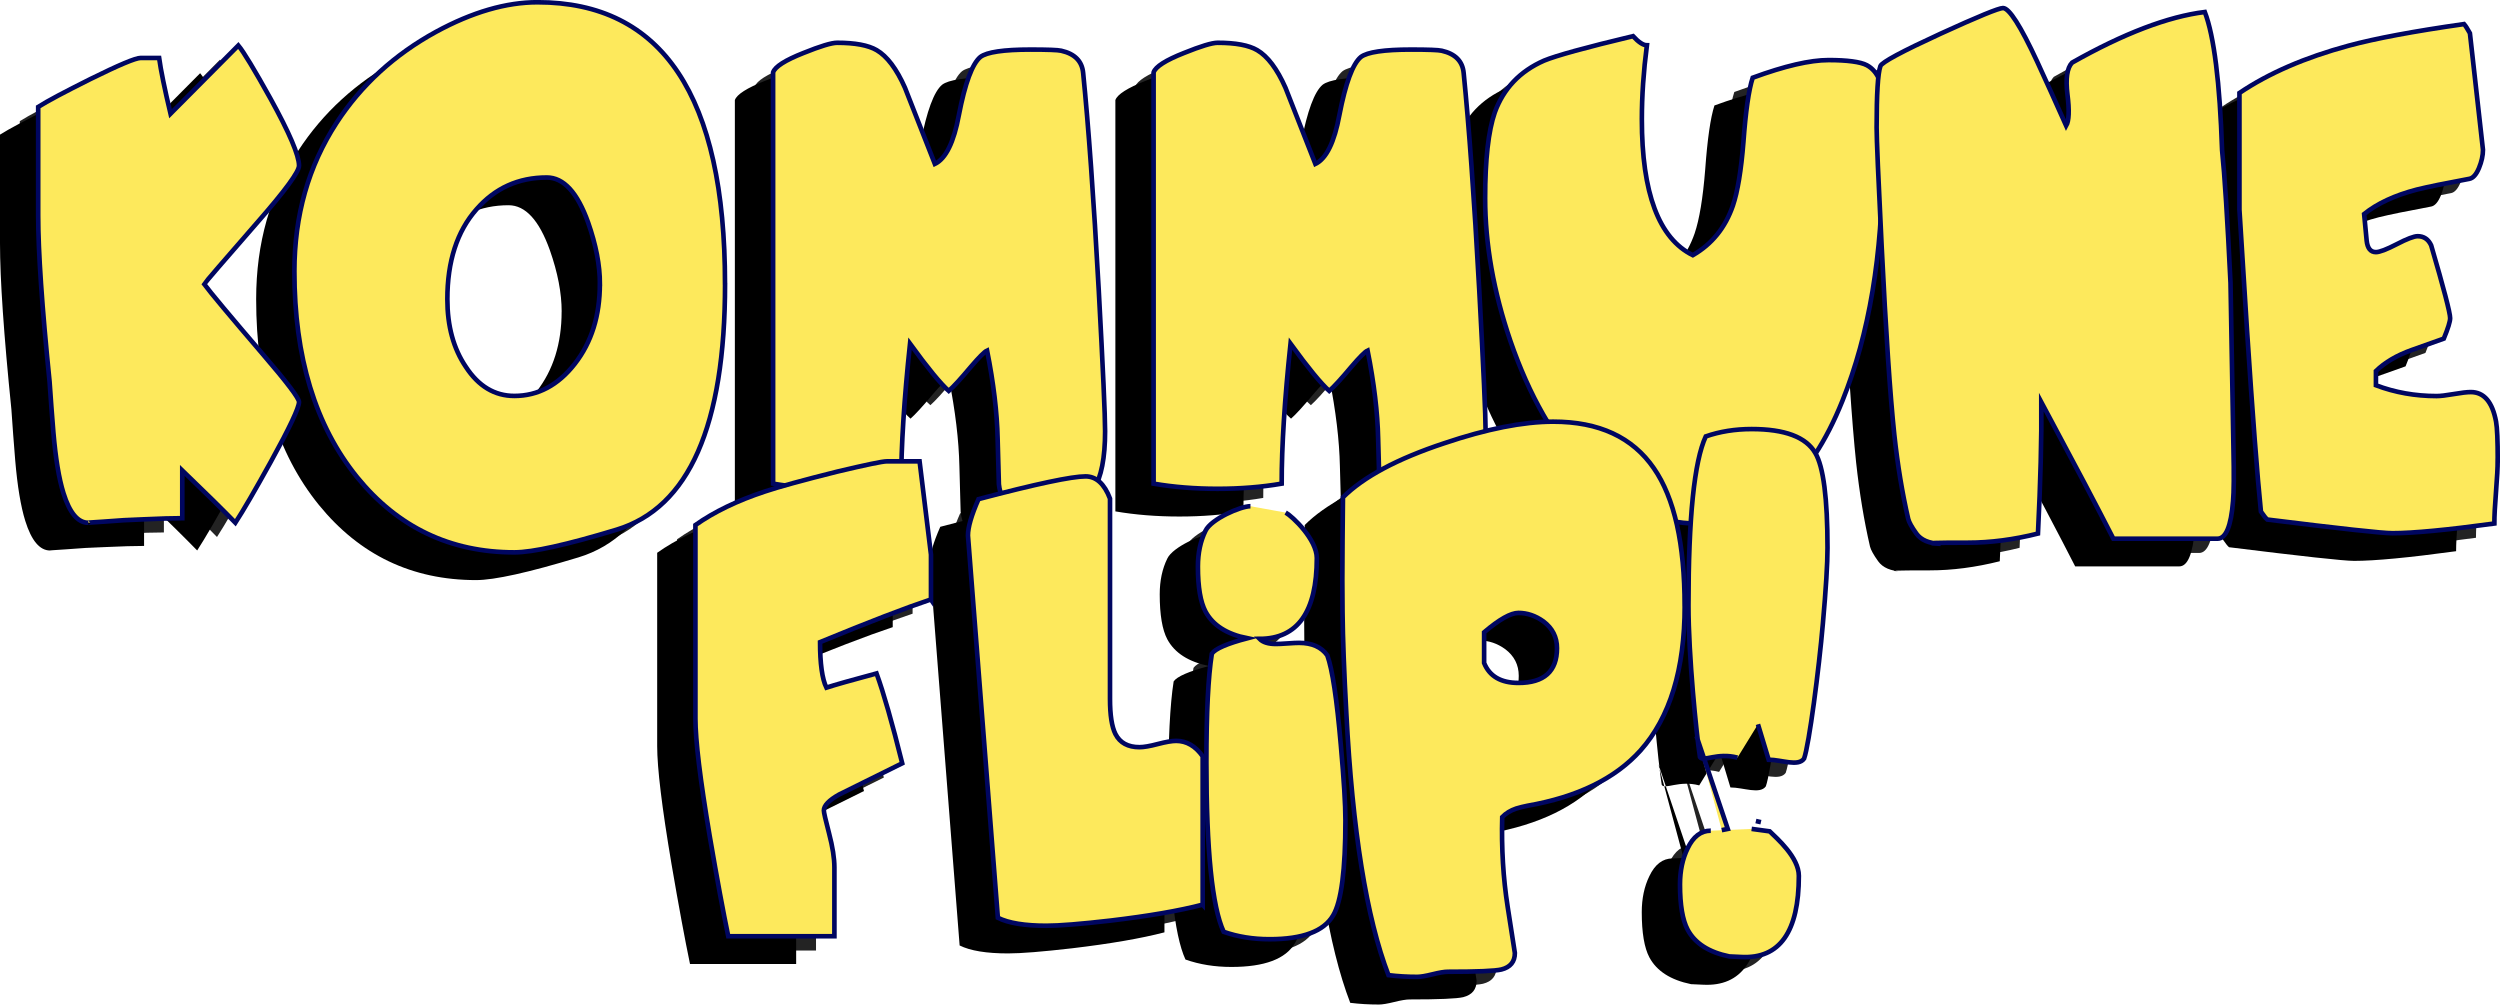
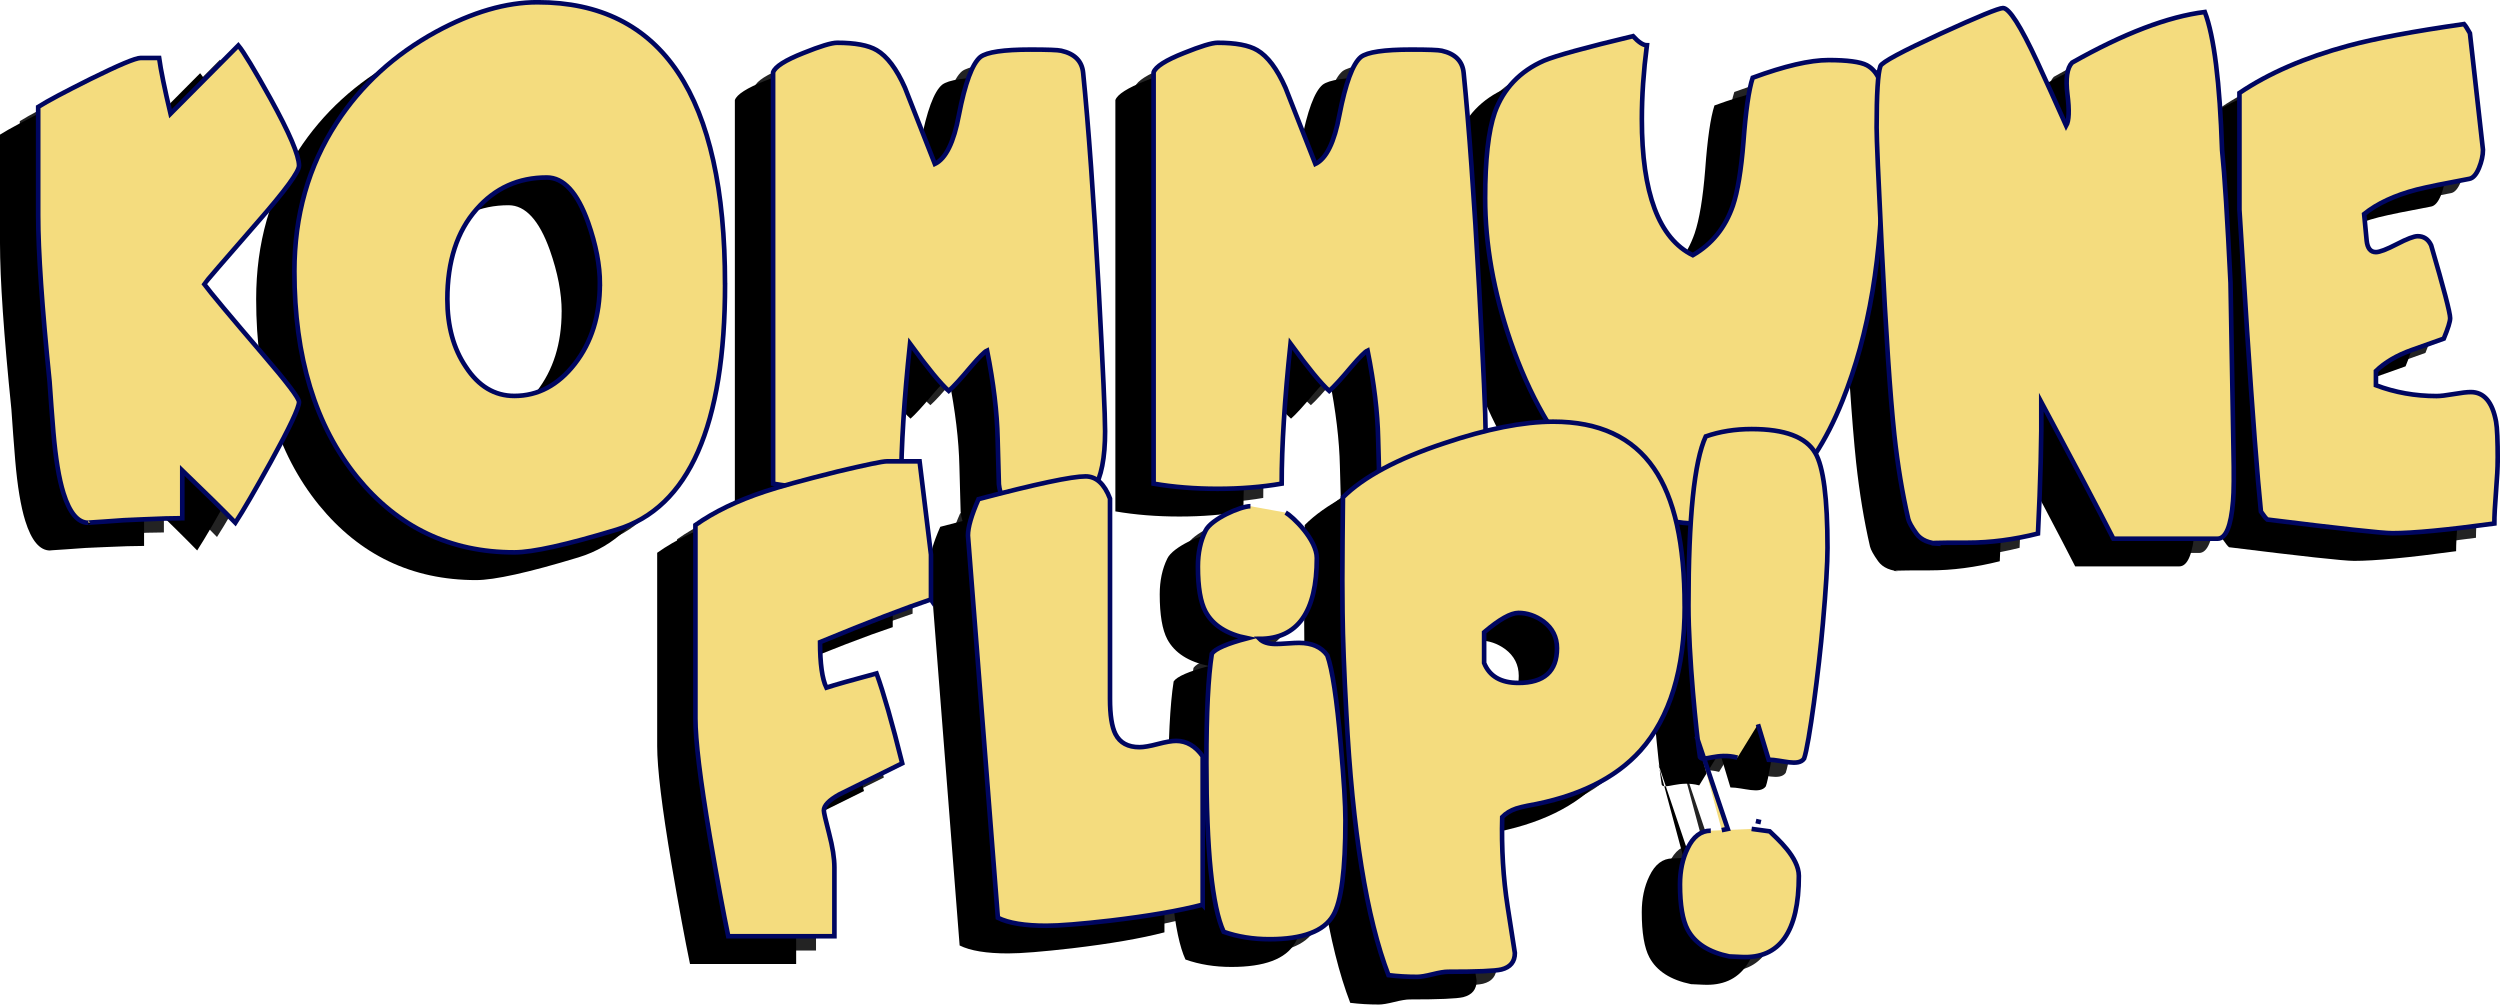
<svg xmlns="http://www.w3.org/2000/svg" id="Layer_1" viewBox="0 0 540 217">
  <defs>
-     <style>.cls-1{fill:#232323;}.cls-2{fill:#fde95c;stroke:#000660;stroke-miterlimit:10;}</style>
+     <style>.cls-1{fill:#232323;}.cls-2{fill:#f4dc7e;stroke:#000660;stroke-miterlimit:10;}</style>
  </defs>
  <path class="cls-1" d="M60.62,89.91c0,1.23-2.03,5.54-6.1,12.92-3.4,6.15-5.95,10.54-7.65,13.16-2.55-2.62-6.37-6.39-11.47-11.3v10.32c-2,0-4.82,.08-8.46,.25-2.73,.08-5.55,.25-8.46,.49-2.61,.16-3.73,.25-3.37,.25-2.25,0-4.04-2.13-5.37-6.39-.97-3.11-1.7-7.49-2.18-13.15-.3-3.69-.58-7.33-.82-10.94-1.64-16.14-2.46-28.09-2.46-35.88V26.17c1.94-1.23,5.7-3.23,11.29-6.02,6.13-3.03,9.74-4.55,10.83-4.55h4c.36,2.62,1.18,6.64,2.46,12.04l14.65-14.74c1.15,1.39,3.46,5.21,6.92,11.44,4.12,7.46,6.19,12.3,6.19,14.52,0,1.31-2.94,5.33-8.83,12.06-7.58,8.69-11.47,13.2-11.65,13.53,1.33,1.8,5.55,6.85,12.65,15.13,5.22,6.07,7.83,9.51,7.83,10.33Z" />
  <path class="cls-1" d="M152.64,64.4c0,30.64-7.8,48.33-23.39,53.08-10.8,3.28-18.17,4.91-22.12,4.91-13.83,0-25.15-5.41-33.95-16.22-9.04-11.14-13.56-25.97-13.56-44.48,0-12.04,3.03-22.73,9.1-32.07,5.34-8.19,12.5-14.74,21.48-19.66,7.83-4.26,15.14-6.39,21.93-6.39,27,0,40.5,20.27,40.5,60.82Zm-27.03,0c0-4.01-.85-8.44-2.55-13.27-2.31-6.47-5.28-9.71-8.92-9.71-6.13,0-11.19,2.29-15.2,6.88-4.19,4.75-6.28,11.22-6.28,19.41,0,5.82,1.33,10.69,4,14.62,2.73,4.18,6.22,6.27,10.47,6.27,5.1,0,9.45-2.31,13.06-6.94,3.61-4.63,5.41-10.38,5.41-17.26Z" />
  <path class="cls-1" d="M234.73,96.24c0,5.73-.82,9.91-2.46,12.53-.97,.33-2.43,.84-4.37,1.54-1.94,.69-3.4,1.21-4.37,1.54-3.4,1.15-6.34,1.72-8.83,1.72-1.7-1.64-2.67-3.61-2.91-5.9,0-.66-.09-3.93-.27-9.83-.12-5.65-.88-12-2.28-19.04-.55,.25-1.73,1.43-3.55,3.56-2.13,2.54-3.7,4.26-4.73,5.16-1.76-1.56-4.55-4.95-8.37-10.2-1.27,12.04-1.91,22.12-1.91,30.23-4.31,.74-8.92,1.11-13.83,1.11s-9.53-.37-13.83-1.11V18.71c.42-1.23,2.61-2.62,6.55-4.18,3.64-1.47,6.07-2.21,7.28-2.21,3.88,0,6.73,.53,8.55,1.6,2.24,1.31,4.28,4.01,6.1,8.11,.36,.9,2.52,6.39,6.46,16.46,2.37-1.15,4.1-4.67,5.19-10.57,1.33-6.88,2.88-11.06,4.64-12.53,1.39-1.06,5.01-1.6,10.83-1.6,3.7,0,5.92,.08,6.64,.25,2.91,.66,4.49,2.25,4.73,4.79,1.15,11.47,2.28,27.11,3.37,46.94,.91,16.88,1.37,27.03,1.37,30.47Z" />
  <path class="cls-1" d="M316.91,96.24c0,5.73-.82,9.91-2.46,12.53-.97,.33-2.43,.84-4.37,1.54-1.94,.69-3.4,1.21-4.37,1.54-3.4,1.15-6.34,1.72-8.83,1.72-1.7-1.64-2.67-3.61-2.91-5.9,0-.66-.09-3.93-.27-9.83-.12-5.65-.88-12-2.28-19.04-.55,.25-1.73,1.43-3.55,3.56-2.13,2.54-3.7,4.26-4.73,5.16-1.76-1.56-4.55-4.95-8.37-10.2-1.27,12.04-1.91,22.12-1.91,30.23-4.31,.74-8.92,1.11-13.83,1.11s-9.53-.37-13.83-1.11V18.71c.42-1.23,2.61-2.62,6.55-4.18,3.64-1.47,6.07-2.21,7.28-2.21,3.88,0,6.73,.53,8.55,1.6,2.24,1.31,4.28,4.01,6.1,8.11,.36,.9,2.52,6.39,6.46,16.46,2.37-1.15,4.1-4.67,5.19-10.57,1.33-6.88,2.88-11.06,4.64-12.53,1.39-1.06,5.01-1.6,10.83-1.6,3.7,0,5.92,.08,6.64,.25,2.91,.66,4.49,2.25,4.73,4.79,1.15,11.47,2.28,27.11,3.37,46.94,.91,16.88,1.37,27.03,1.37,30.47Z" />
  <path class="cls-1" d="M402.65,38.04c0,20.07-2.88,37.27-8.65,51.6-7.1,17.69-17.44,26.54-31.04,26.54-9.1,0-17.29-3.77-24.57-11.3-6.67-6.96-12.04-16.34-16.11-28.14-3.64-10.65-5.46-20.93-5.46-30.84,0-8.36,.7-14.54,2.09-18.55,1.88-5.16,5.43-8.89,10.65-11.18,2.55-1.06,8.95-2.83,19.2-5.28,1.21,1.31,2.21,1.97,3,1.97-.73,5.65-1.09,10.98-1.09,15.97,0,15.97,3.67,25.76,11.01,29.37,4.12-2.38,7.01-5.94,8.65-10.69,1.03-3.03,1.79-7.62,2.28-13.76,.48-6.63,1.15-11.26,2-13.88,6.92-2.54,12.38-3.81,16.38-3.81s6.89,.37,8.28,1.11c2.43,1.31,3.64,4.26,3.64,8.85,0,1.31-.05,3.32-.14,6.02-.09,2.7-.14,4.71-.14,6.02Z" />
  <path class="cls-1" d="M478.46,100.27c.12,5.32,.09,9.01-.09,11.06-.43,5.41-1.55,8.11-3.37,8.11h-22.48c-3.34-6.55-8.53-16.38-15.56-29.49,.06,7.78-.18,17.24-.73,28.38-5.22,1.31-10.25,1.97-15.11,1.97-7.65,0-9.62,.08-5.92,.25-2.49-.08-4.23-.82-5.23-2.21-1-1.39-1.59-2.46-1.77-3.19-1.27-5.49-2.28-11.55-3-18.18-.91-8.6-1.82-22.16-2.73-40.67-.73-14.74-1.09-23.3-1.09-25.68,0-7.29,.27-11.71,.82-13.27,.3-.82,4.64-3.15,13.01-7,8.07-3.69,12.56-5.53,13.47-5.53,1.33,0,3.79,3.85,7.37,11.55,2,4.34,4.1,8.97,6.28,13.88,.61-1.06,.7-3.32,.27-6.76-.42-3.44-.09-5.73,1-6.88,11.16-6.31,20.72-9.95,28.67-10.94,2,5.24,3.24,15.2,3.73,29.86,.55,5.24,1.15,14.79,1.82,28.63l.64,36.12Z" />
  <path class="cls-1" d="M535.53,102.52c0,1.47-.12,3.73-.36,6.76-.24,3.03-.36,5.32-.36,6.88-10.19,1.39-17.54,2.09-22.02,2.09-2.25,0-11.26-.99-27.03-2.95-.3-.25-.76-.82-1.37-1.72-.79-7.71-1.79-20.75-3-39.11l-1.64-26.08V23.17c6.31-4.26,14.17-7.67,23.57-10.21,5.76-1.56,14.08-3.12,24.94-4.67,.3,.33,.73,.98,1.27,1.97l2.82,25.19c0,1.23-.29,2.54-.86,3.93-.58,1.39-1.26,2.17-2.05,2.33-5.28,.98-9.07,1.76-11.38,2.33-4.73,1.23-8.53,2.99-11.38,5.28l.55,5.77c.18,1.64,.85,2.46,2,2.46,.79,0,2.29-.57,4.51-1.72,2.21-1.15,3.72-1.72,4.51-1.72,1.33,0,2.3,.66,2.91,1.97,2.73,9.34,4.1,14.58,4.1,15.73,0,.74-.46,2.21-1.37,4.42l-6.92,2.46c-3.22,1.15-5.79,2.66-7.74,4.55v3.07c4.13,1.56,8.49,2.33,13.11,2.33,.79,0,2.02-.14,3.69-.43,1.67-.29,2.9-.43,3.69-.43,2.85,0,4.67,2.13,5.46,6.39,.24,1.31,.36,4.1,.36,8.36Z" />
  <path class="cls-1" d="M197.1,132.56c-5.4,1.8-13.38,4.87-23.94,9.22,0,4.67,.46,7.95,1.37,9.83,1.76-.57,5.37-1.6,10.83-3.07,1.52,4.18,3.37,10.65,5.55,19.41l-13.65,6.76c-2.18,1.23-3.28,2.38-3.28,3.44,0,.41,.38,2.07,1.14,4.98,.76,2.91,1.14,5.34,1.14,7.31v14.87h-22.93c-1.09-5.24-2.43-12.45-4-21.62-2.06-12.2-3.09-20.68-3.09-25.43v-41.77c4.06-2.87,9.07-5.28,15.02-7.25,2.91-.98,8.13-2.42,15.65-4.3,6.19-1.47,9.74-2.21,10.65-2.21h7.1l2.46,20.15v9.71Z" />
  <path class="cls-1" d="M255.8,198.49c-5.04,1.31-11.68,2.46-19.93,3.44-6.43,.74-11.04,1.11-13.83,1.11-4.67,0-8.16-.57-10.47-1.72l-6.46-82.57c0-1.8,.76-4.42,2.28-7.86,12.44-3.28,20.14-4.91,23.12-4.91,2.3,0,4.06,1.6,5.28,4.79v43.25c0,3.52,.39,6.06,1.18,7.62,.97,1.89,2.7,2.83,5.19,2.83,.91,0,2.23-.22,3.96-.68,1.73-.45,3.05-.68,3.96-.68,2.24,0,4.16,1.11,5.73,3.32v32.07Z" />
  <path class="cls-1" d="M273.73,113.8c1.5,.84,6.73,5.81,6.73,9.82,0,11.63-4.13,17.45-12.38,17.45,.73,.74,1.91,1.11,3.55,1.11,.55,0,1.38-.04,2.5-.12,1.12-.08,1.96-.12,2.5-.12,2.79,0,4.82,.9,6.1,2.7,1.09,3.03,2.06,9.46,2.91,19.29,.67,7.54,1,12.98,1,16.34,0,10.73-.88,17.57-2.64,20.52-2,3.44-6.58,5.16-13.74,5.16-3.58,0-6.89-.53-9.92-1.6-2.49-5.41-3.73-17.61-3.73-36.61,0-10.65,.39-18.47,1.18-23.47,.73-1.06,3.28-2.17,7.64-3.32-4.43-.9-7.43-2.83-9.01-5.77-1.09-2.05-1.64-5.28-1.64-9.71,0-2.95,.55-5.53,1.64-7.74,1.21-2.54,7.59-5.31,9.71-5.31" />
  <path class="cls-1" d="M359.92,133.99c0,13.68-3.19,24.08-9.56,31.21-5.46,6.06-13.59,10.03-24.39,11.92-.85,.17-1.67,.37-2.46,.61-1.21,.41-2.22,1.03-3,1.84-.18,6.72,.21,13.19,1.18,19.41l1.55,9.95c0,1.88-.97,3.07-2.91,3.56-1.4,.33-5.25,.49-11.56,.49-.73,0-1.84,.18-3.32,.55-1.49,.37-2.59,.55-3.32,.55-2.12,0-4.19-.12-6.19-.37-4.73-12.29-7.77-31.13-9.1-56.52-.49-8.93-.76-16.22-.82-21.87-.06-4.01-.06-9.22,0-15.6l.09-9.22c4.43-4.42,11.71-8.31,21.84-11.67,9.22-3.11,17.08-4.67,23.57-4.67,9.89,0,17.14,3.36,21.75,10.08,4.43,6.39,6.64,16.3,6.64,29.73Zm-27.58,9.09c0-2.38-.98-4.3-2.93-5.77-1.71-1.23-3.51-1.84-5.4-1.84-1.65,0-4.12,1.39-7.41,4.18v6.64c1.16,2.87,3.63,4.3,7.41,4.3,5.55,0,8.33-2.5,8.33-7.5Z" />
  <path class="cls-1" d="M374.38,182.12l3.9,.53c1.51,1.48,6.3,5.59,6.3,9.62,0,12.09-4.13,17.93-12.38,17.52l-2.64-.12c-4.43-.91-7.43-2.84-9.01-5.8-1.09-2.06-1.64-5.31-1.64-9.75,0-2.96,.55-5.55,1.64-7.78,1.21-2.55,2.88-3.83,5.01-3.83m10.19-22.98,2.31,7.65c2.79,0,6.37,1.56,7.65-.24,1.09-3.03,3.21-19.33,4.06-29.16,.67-7.54,1-12.98,1-16.34,0-10.73-.88-17.57-2.64-20.52-2-3.44-6.58-5.16-13.74-5.16-3.58,0-6.89,.53-9.92,1.59-2.49,5.4-3.73,17.58-3.73,36.55,0,10.71,1.7,27.83,2.49,32.73,.73,1.06,3.73-1.05,8.09,.1m-8.84-4.63,6.75,20.03l-1.3,.26m8.46-1.72l-1.09-.25" />
  <path d="M56.34,92.82c0,1.23-2.03,5.54-6.1,12.92-3.4,6.15-5.95,10.54-7.65,13.16-2.55-2.62-6.37-6.39-11.47-11.3v10.32c-2,0-4.82,.08-8.46,.25-2.73,.08-5.55,.25-8.46,.49-2.61,.16-3.73,.25-3.37,.25-2.25,0-4.04-2.13-5.37-6.39-.97-3.11-1.7-7.49-2.18-13.15-.3-3.69-.58-7.33-.82-10.94C.82,72.29,0,60.33,0,52.55V29.08c1.94-1.23,5.7-3.23,11.29-6.02,6.13-3.03,9.74-4.55,10.83-4.55h4c.36,2.62,1.18,6.64,2.46,12.04l14.65-14.74c1.15,1.39,3.46,5.21,6.92,11.44,4.12,7.46,6.19,12.3,6.19,14.52,0,1.31-2.94,5.33-8.83,12.06-7.58,8.69-11.47,13.2-11.65,13.53,1.33,1.8,5.55,6.85,12.65,15.13,5.22,6.07,7.83,9.51,7.83,10.33Z" />
  <path d="M148.35,67.31c0,30.64-7.8,48.33-23.39,53.08-10.8,3.28-18.17,4.91-22.12,4.91-13.83,0-25.15-5.41-33.95-16.22-9.04-11.14-13.56-25.97-13.56-44.48,0-12.04,3.03-22.73,9.1-32.07,5.34-8.19,12.5-14.74,21.48-19.66,7.83-4.26,15.14-6.39,21.93-6.39,27,0,40.5,20.27,40.5,60.82Zm-27.03,0c0-4.01-.85-8.44-2.55-13.27-2.31-6.47-5.28-9.71-8.92-9.71-6.13,0-11.19,2.29-15.2,6.88-4.19,4.75-6.28,11.22-6.28,19.41,0,5.82,1.33,10.69,4,14.62,2.73,4.18,6.22,6.27,10.47,6.27,5.1,0,9.45-2.31,13.06-6.94,3.61-4.63,5.41-10.38,5.41-17.26Z" />
  <path d="M230.44,99.15c0,5.73-.82,9.91-2.46,12.53-.97,.33-2.43,.84-4.37,1.54-1.94,.69-3.4,1.21-4.37,1.54-3.4,1.15-6.34,1.72-8.83,1.72-1.7-1.64-2.67-3.61-2.91-5.9,0-.66-.09-3.93-.27-9.83-.12-5.65-.88-12-2.28-19.04-.55,.25-1.73,1.43-3.55,3.56-2.13,2.54-3.7,4.26-4.73,5.16-1.76-1.56-4.55-4.95-8.37-10.2-1.27,12.04-1.91,22.12-1.91,30.23-4.31,.74-8.92,1.11-13.83,1.11s-9.53-.37-13.83-1.11V21.62c.42-1.23,2.61-2.62,6.55-4.18,3.64-1.47,6.07-2.21,7.28-2.21,3.88,0,6.73,.53,8.55,1.6,2.24,1.31,4.28,4.01,6.1,8.11,.36,.9,2.52,6.39,6.46,16.46,2.37-1.15,4.1-4.67,5.19-10.57,1.33-6.88,2.88-11.06,4.64-12.53,1.39-1.06,5.01-1.6,10.83-1.6,3.7,0,5.92,.08,6.64,.25,2.91,.66,4.49,2.25,4.73,4.79,1.15,11.47,2.28,27.11,3.37,46.94,.91,16.88,1.37,27.03,1.37,30.47Z" />
  <path d="M312.63,99.15c0,5.73-.82,9.91-2.46,12.53-.97,.33-2.43,.84-4.37,1.54-1.94,.69-3.4,1.21-4.37,1.54-3.4,1.15-6.34,1.72-8.83,1.72-1.7-1.64-2.67-3.61-2.91-5.9,0-.66-.09-3.93-.27-9.83-.12-5.65-.88-12-2.28-19.04-.55,.25-1.73,1.43-3.55,3.56-2.13,2.54-3.7,4.26-4.73,5.16-1.76-1.56-4.55-4.95-8.37-10.2-1.27,12.04-1.91,22.12-1.91,30.23-4.31,.74-8.92,1.11-13.83,1.11s-9.53-.37-13.83-1.11V21.62c.42-1.23,2.61-2.62,6.55-4.18,3.64-1.47,6.07-2.21,7.28-2.21,3.88,0,6.73,.53,8.55,1.6,2.24,1.31,4.28,4.01,6.1,8.11,.36,.9,2.52,6.39,6.46,16.46,2.37-1.15,4.1-4.67,5.19-10.57,1.33-6.88,2.88-11.06,4.64-12.53,1.39-1.06,5.01-1.6,10.83-1.6,3.7,0,5.92,.08,6.64,.25,2.91,.66,4.49,2.25,4.73,4.79,1.15,11.47,2.28,27.11,3.37,46.94,.91,16.88,1.37,27.03,1.37,30.47Z" />
  <path d="M398.36,40.95c0,20.07-2.88,37.27-8.65,51.6-7.1,17.69-17.44,26.54-31.04,26.54-9.1,0-17.29-3.77-24.57-11.3-6.67-6.96-12.04-16.34-16.11-28.14-3.64-10.65-5.46-20.93-5.46-30.84,0-8.36,.7-14.54,2.09-18.55,1.88-5.16,5.43-8.89,10.65-11.18,2.55-1.06,8.95-2.83,19.2-5.28,1.21,1.31,2.21,1.97,3,1.97-.73,5.65-1.09,10.98-1.09,15.97,0,15.97,3.67,25.76,11.01,29.37,4.12-2.38,7.01-5.94,8.65-10.69,1.03-3.03,1.79-7.62,2.28-13.76,.48-6.63,1.15-11.26,2-13.88,6.92-2.54,12.38-3.81,16.38-3.81s6.89,.37,8.28,1.11c2.43,1.31,3.64,4.26,3.64,8.85,0,1.31-.05,3.32-.14,6.02-.09,2.7-.14,4.71-.14,6.02Z" />
  <path d="M474.18,103.17c.12,5.32,.09,9.01-.09,11.06-.43,5.41-1.55,8.11-3.37,8.11h-22.48c-3.34-6.55-8.53-16.38-15.56-29.49,.06,7.78-.18,17.24-.73,28.38-5.22,1.31-10.25,1.97-15.11,1.97-7.65,0-9.62,.08-5.92,.25-2.49-.08-4.23-.82-5.23-2.21-1-1.39-1.59-2.46-1.77-3.19-1.27-5.49-2.28-11.55-3-18.18-.91-8.6-1.82-22.16-2.73-40.67-.73-14.74-1.09-23.3-1.09-25.68,0-7.29,.27-11.71,.82-13.27,.3-.82,4.64-3.15,13.01-7,8.07-3.69,12.56-5.53,13.47-5.53,1.33,0,3.79,3.85,7.37,11.55,2,4.34,4.1,8.97,6.28,13.88,.61-1.06,.7-3.32,.27-6.76-.42-3.44-.09-5.73,1-6.88,11.16-6.31,20.72-9.95,28.67-10.94,2,5.24,3.24,15.2,3.73,29.86,.55,5.24,1.15,14.79,1.82,28.63l.64,36.12Z" />
  <path d="M531.24,105.42c0,1.47-.12,3.73-.36,6.76-.24,3.03-.36,5.32-.36,6.88-10.19,1.39-17.54,2.09-22.02,2.09-2.25,0-11.26-.99-27.03-2.95-.3-.25-.76-.82-1.37-1.72-.79-7.71-1.79-20.75-3-39.11l-1.64-26.08V26.07c6.31-4.26,14.17-7.67,23.57-10.21,5.76-1.56,14.08-3.12,24.94-4.67,.3,.33,.73,.98,1.27,1.97l2.82,25.19c0,1.23-.29,2.54-.86,3.93-.58,1.39-1.26,2.17-2.05,2.33-5.28,.98-9.07,1.76-11.38,2.33-4.73,1.23-8.53,2.99-11.38,5.28l.55,5.77c.18,1.64,.85,2.46,2,2.46,.79,0,2.29-.57,4.51-1.72,2.21-1.15,3.72-1.72,4.51-1.72,1.33,0,2.3,.66,2.91,1.97,2.73,9.34,4.1,14.58,4.1,15.73,0,.74-.46,2.21-1.37,4.42l-6.92,2.46c-3.22,1.15-5.79,2.66-7.74,4.55v3.07c4.13,1.56,8.49,2.33,13.11,2.33,.79,0,2.02-.14,3.69-.43,1.67-.29,2.9-.43,3.69-.43,2.85,0,4.67,2.13,5.46,6.39,.24,1.31,.36,4.1,.36,8.36Z" />
  <path d="M192.81,135.47c-5.4,1.8-13.38,4.87-23.94,9.22,0,4.67,.46,7.95,1.37,9.83,1.76-.57,5.37-1.6,10.83-3.07,1.52,4.18,3.37,10.65,5.55,19.41l-13.65,6.76c-2.18,1.23-3.28,2.38-3.28,3.44,0,.41,.38,2.07,1.14,4.98,.76,2.91,1.14,5.34,1.14,7.31v14.87h-22.93c-1.09-5.24-2.43-12.45-4-21.62-2.06-12.2-3.09-20.68-3.09-25.43v-41.77c4.06-2.87,9.07-5.28,15.02-7.25,2.91-.98,8.13-2.42,15.65-4.3,6.19-1.47,9.74-2.21,10.65-2.21h7.1l2.46,20.15v9.71Z" />
  <path d="M251.51,201.39c-5.04,1.31-11.68,2.46-19.93,3.44-6.43,.74-11.04,1.11-13.83,1.11-4.67,0-8.16-.57-10.47-1.72l-6.46-82.57c0-1.8,.76-4.42,2.28-7.86,12.44-3.28,20.14-4.91,23.12-4.91,2.3,0,4.06,1.6,5.28,4.79v43.25c0,3.52,.39,6.06,1.18,7.62,.97,1.89,2.7,2.83,5.19,2.83,.91,0,2.23-.22,3.96-.68,1.73-.45,3.05-.68,3.96-.68,2.24,0,4.16,1.11,5.73,3.32v32.07Z" />
  <path d="M269.45,116.71c1.5,.84,6.73,5.81,6.73,9.82,0,11.63-4.13,17.45-12.38,17.45,.73,.74,1.91,1.11,3.55,1.11,.55,0,1.38-.04,2.5-.12,1.12-.08,1.96-.12,2.5-.12,2.79,0,4.82,.9,6.1,2.7,1.09,3.03,2.06,9.46,2.91,19.29,.67,7.54,1,12.98,1,16.34,0,10.73-.88,17.57-2.64,20.52-2,3.44-6.58,5.16-13.74,5.16-3.58,0-6.89-.53-9.92-1.6-2.49-5.41-3.73-17.61-3.73-36.61,0-10.65,.39-18.47,1.18-23.47,.73-1.06,3.28-2.17,7.64-3.32-4.43-.9-7.43-2.83-9.01-5.77-1.09-2.05-1.64-5.28-1.64-9.71,0-2.95,.55-5.53,1.64-7.74,1.21-2.54,7.59-5.31,9.71-5.31" />
  <path d="M355.63,136.89c0,13.68-3.19,24.08-9.56,31.21-5.46,6.06-13.59,10.03-24.39,11.92-.85,.17-1.67,.37-2.46,.61-1.21,.41-2.22,1.03-3,1.84-.18,6.72,.21,13.19,1.18,19.41l1.55,9.95c0,1.88-.97,3.07-2.91,3.56-1.4,.33-5.25,.49-11.56,.49-.73,0-1.84,.18-3.32,.55-1.49,.37-2.59,.55-3.32,.55-2.12,0-4.19-.12-6.19-.37-4.73-12.29-7.77-31.13-9.1-56.52-.49-8.93-.76-16.22-.82-21.87-.06-4.01-.06-9.22,0-15.6l.09-9.22c4.43-4.42,11.71-8.31,21.84-11.67,9.22-3.11,17.08-4.67,23.57-4.67,9.89,0,17.14,3.36,21.75,10.08,4.43,6.39,6.64,16.3,6.64,29.73Zm-27.58,9.09c0-2.38-.98-4.3-2.93-5.77-1.71-1.23-3.51-1.84-5.4-1.84-1.65,0-4.12,1.39-7.41,4.18v6.64c1.16,2.87,3.63,4.3,7.41,4.3,5.55,0,8.33-2.5,8.33-7.5Z" />
  <path d="M370.09,185.03l3.9,.53c1.51,1.48,6.3,5.59,6.3,9.62,0,12.09-4.13,17.93-12.38,17.52l-2.64-.12c-4.43-.91-7.43-2.84-9.01-5.8-1.09-2.06-1.64-5.31-1.64-9.75,0-2.96,.55-5.55,1.64-7.78,1.21-2.55,2.88-3.83,5.01-3.83m10.19-22.98,2.31,7.65c2.79,0,6.37,1.56,7.65-.24,1.09-3.03,3.21-19.33,4.06-29.16,.67-7.54,1-12.98,1-16.34,0-10.73-.88-17.57-2.64-20.52-2-3.44-6.58-5.16-13.74-5.16-3.58,0-6.89,.53-9.92,1.59-2.49,5.4-3.73,17.58-3.73,36.55,0,10.71,1.7,27.83,2.49,32.73,.73,1.06,3.73-1.05,8.09,.1m-8.84-4.63,6.75,20.03l-1.3,.26m8.46-1.72l-1.09-.25" />
  <path class="cls-2" d="M64.59,86.83c0,1.23-2.03,5.54-6.1,12.92-3.4,6.15-5.95,10.54-7.65,13.16-2.55-2.62-6.37-6.39-11.47-11.3v10.32c-2,0-4.82,.08-8.46,.25-2.73,.08-5.55,.25-8.46,.49-2.61,.16-3.73,.25-3.37,.25-2.25,0-4.04-2.13-5.37-6.39-.97-3.11-1.7-7.49-2.18-13.15-.3-3.69-.58-7.33-.82-10.94-1.64-16.14-2.46-28.09-2.46-35.88V23.09c1.94-1.23,5.7-3.23,11.29-6.02,6.13-3.03,9.74-4.55,10.83-4.55h4c.36,2.62,1.18,6.64,2.46,12.04l14.65-14.74c1.15,1.39,3.46,5.21,6.92,11.44,4.12,7.46,6.19,12.3,6.19,14.52,0,1.31-2.94,5.33-8.83,12.06-7.58,8.69-11.47,13.2-11.65,13.53,1.33,1.8,5.55,6.85,12.65,15.13,5.22,6.07,7.83,9.51,7.83,10.33Z" />
  <path class="cls-2" d="M156.61,61.32c0,30.64-7.8,48.33-23.39,53.08-10.8,3.28-18.17,4.91-22.12,4.91-13.83,0-25.15-5.41-33.95-16.22-9.04-11.14-13.56-25.97-13.56-44.48,0-12.04,3.03-22.73,9.1-32.07,5.34-8.19,12.5-14.74,21.48-19.66,7.83-4.26,15.14-6.39,21.93-6.39,27,0,40.5,20.27,40.5,60.82Zm-27.03,0c0-4.01-.85-8.44-2.55-13.27-2.31-6.47-5.28-9.71-8.92-9.71-6.13,0-11.19,2.29-15.2,6.88-4.19,4.75-6.28,11.22-6.28,19.41,0,5.82,1.33,10.69,4,14.62,2.73,4.18,6.22,6.27,10.47,6.27,5.1,0,9.45-2.31,13.06-6.94,3.61-4.63,5.41-10.38,5.41-17.26Z" />
  <path class="cls-2" d="M238.7,93.16c0,5.73-.82,9.91-2.46,12.53-.97,.33-2.43,.84-4.37,1.54-1.94,.69-3.4,1.21-4.37,1.54-3.4,1.15-6.34,1.72-8.83,1.72-1.7-1.64-2.67-3.61-2.91-5.9,0-.66-.09-3.93-.27-9.83-.12-5.65-.88-12-2.28-19.04-.55,.25-1.73,1.43-3.55,3.56-2.13,2.54-3.7,4.26-4.73,5.16-1.76-1.56-4.55-4.95-8.37-10.2-1.27,12.04-1.91,22.12-1.91,30.23-4.31,.74-8.92,1.11-13.83,1.11s-9.53-.37-13.83-1.11V15.63c.42-1.23,2.61-2.62,6.55-4.18,3.64-1.47,6.07-2.21,7.28-2.21,3.88,0,6.73,.53,8.55,1.6,2.24,1.31,4.28,4.01,6.1,8.11,.36,.9,2.52,6.39,6.46,16.46,2.37-1.15,4.1-4.67,5.19-10.57,1.33-6.88,2.88-11.06,4.64-12.53,1.39-1.06,5.01-1.6,10.83-1.6,3.7,0,5.92,.08,6.64,.25,2.91,.66,4.49,2.25,4.73,4.79,1.15,11.47,2.28,27.11,3.37,46.94,.91,16.88,1.37,27.03,1.37,30.47Z" />
  <path class="cls-2" d="M320.89,93.16c0,5.73-.82,9.91-2.46,12.53-.97,.33-2.43,.84-4.37,1.54-1.94,.69-3.4,1.21-4.37,1.54-3.4,1.15-6.34,1.72-8.83,1.72-1.7-1.64-2.67-3.61-2.91-5.9,0-.66-.09-3.93-.27-9.83-.12-5.65-.88-12-2.28-19.04-.55,.25-1.73,1.43-3.55,3.56-2.13,2.54-3.7,4.26-4.73,5.16-1.76-1.56-4.55-4.95-8.37-10.2-1.27,12.04-1.91,22.12-1.91,30.23-4.31,.74-8.92,1.11-13.83,1.11s-9.53-.37-13.83-1.11V15.63c.42-1.23,2.61-2.62,6.55-4.18,3.64-1.47,6.07-2.21,7.28-2.21,3.88,0,6.73,.53,8.55,1.6,2.24,1.31,4.28,4.01,6.1,8.11,.36,.9,2.52,6.39,6.46,16.46,2.37-1.15,4.1-4.67,5.19-10.57,1.33-6.88,2.88-11.06,4.64-12.53,1.39-1.06,5.01-1.6,10.83-1.6,3.7,0,5.92,.08,6.64,.25,2.91,.66,4.49,2.25,4.73,4.79,1.15,11.47,2.28,27.11,3.37,46.94,.91,16.88,1.37,27.03,1.37,30.47Z" />
  <path class="cls-2" d="M406.62,34.96c0,20.07-2.88,37.27-8.65,51.6-7.1,17.69-17.44,26.54-31.04,26.54-9.1,0-17.29-3.77-24.57-11.3-6.67-6.96-12.04-16.34-16.11-28.14-3.64-10.65-5.46-20.93-5.46-30.84,0-8.36,.7-14.54,2.09-18.55,1.88-5.16,5.43-8.89,10.65-11.18,2.55-1.06,8.95-2.83,19.2-5.28,1.21,1.31,2.21,1.97,3,1.97-.73,5.65-1.09,10.98-1.09,15.97,0,15.97,3.67,25.76,11.01,29.37,4.12-2.38,7.01-5.94,8.65-10.69,1.03-3.03,1.79-7.62,2.28-13.76,.48-6.63,1.15-11.26,2-13.88,6.92-2.54,12.38-3.81,16.38-3.81s6.89,.37,8.28,1.11c2.43,1.31,3.64,4.26,3.64,8.85,0,1.31-.05,3.32-.14,6.02-.09,2.7-.14,4.71-.14,6.02Z" />
  <path class="cls-2" d="M482.43,97.19c.12,5.32,.09,9.01-.09,11.06-.43,5.41-1.55,8.11-3.37,8.11h-22.48c-3.34-6.55-8.53-16.38-15.56-29.49,.06,7.78-.18,17.24-.73,28.38-5.22,1.31-10.25,1.97-15.11,1.97-7.65,0-9.62,.08-5.92,.25-2.49-.08-4.23-.82-5.23-2.21-1-1.39-1.59-2.46-1.77-3.19-1.27-5.49-2.28-11.55-3-18.18-.91-8.6-1.82-22.16-2.73-40.67-.73-14.74-1.09-23.3-1.09-25.68,0-7.29,.27-11.71,.82-13.27,.3-.82,4.64-3.15,13.01-7,8.07-3.69,12.56-5.53,13.47-5.53,1.33,0,3.79,3.85,7.37,11.55,2,4.34,4.1,8.97,6.28,13.88,.61-1.06,.7-3.32,.27-6.76-.42-3.44-.09-5.73,1-6.88,11.16-6.31,20.72-9.95,28.67-10.94,2,5.24,3.24,15.2,3.73,29.86,.55,5.24,1.15,14.79,1.82,28.63l.64,36.12Z" />
  <path class="cls-2" d="M539.5,99.44c0,1.47-.12,3.73-.36,6.76-.24,3.03-.36,5.32-.36,6.88-10.19,1.39-17.54,2.09-22.02,2.09-2.25,0-11.26-.99-27.03-2.95-.3-.25-.76-.82-1.37-1.72-.79-7.71-1.79-20.75-3-39.11l-1.64-26.08V20.08c6.31-4.26,14.17-7.67,23.57-10.21,5.76-1.56,14.08-3.12,24.94-4.67,.3,.33,.73,.98,1.27,1.97l2.82,25.19c0,1.23-.29,2.54-.86,3.93-.58,1.39-1.26,2.17-2.05,2.33-5.28,.98-9.07,1.76-11.38,2.33-4.73,1.23-8.53,2.99-11.38,5.28l.55,5.77c.18,1.64,.85,2.46,2,2.46,.79,0,2.29-.57,4.51-1.72,2.21-1.15,3.72-1.72,4.51-1.72,1.33,0,2.3,.66,2.91,1.97,2.73,9.34,4.1,14.58,4.1,15.73,0,.74-.46,2.21-1.37,4.42l-6.92,2.46c-3.22,1.15-5.79,2.66-7.74,4.55v3.07c4.13,1.56,8.49,2.33,13.11,2.33,.79,0,2.02-.14,3.69-.43,1.67-.29,2.9-.43,3.69-.43,2.85,0,4.67,2.13,5.46,6.39,.24,1.31,.36,4.1,.36,8.36Z" />
  <path class="cls-2" d="M201.07,129.48c-5.4,1.8-13.38,4.87-23.94,9.22,0,4.67,.46,7.95,1.37,9.83,1.76-.57,5.37-1.6,10.83-3.07,1.52,4.18,3.37,10.65,5.55,19.41l-13.65,6.76c-2.18,1.23-3.28,2.38-3.28,3.44,0,.41,.38,2.07,1.14,4.98,.76,2.91,1.14,5.34,1.14,7.31v14.87h-22.93c-1.09-5.24-2.43-12.45-4-21.62-2.06-12.2-3.09-20.68-3.09-25.43v-41.77c4.06-2.87,9.07-5.28,15.02-7.25,2.91-.98,8.13-2.42,15.65-4.3,6.19-1.47,9.74-2.21,10.65-2.21h7.1l2.46,20.15v9.71Z" />
  <path class="cls-2" d="M259.77,195.41c-5.04,1.31-11.68,2.46-19.93,3.44-6.43,.74-11.04,1.11-13.83,1.11-4.67,0-8.16-.57-10.47-1.72l-6.46-82.57c0-1.8,.76-4.42,2.28-7.86,12.44-3.28,20.14-4.91,23.12-4.91,2.3,0,4.06,1.6,5.28,4.79v43.25c0,3.52,.39,6.06,1.18,7.62,.97,1.89,2.7,2.83,5.19,2.83,.91,0,2.23-.22,3.96-.68,1.73-.45,3.05-.68,3.96-.68,2.24,0,4.16,1.11,5.73,3.32v32.07Z" />
  <path class="cls-2" d="M277.7,110.72c1.5,.84,6.73,5.81,6.73,9.82,0,11.63-4.13,17.45-12.38,17.45,.73,.74,1.91,1.11,3.55,1.11,.55,0,1.38-.04,2.5-.12,1.12-.08,1.96-.12,2.5-.12,2.79,0,4.82,.9,6.1,2.7,1.09,3.03,2.06,9.46,2.91,19.29,.67,7.54,1,12.98,1,16.34,0,10.73-.88,17.57-2.64,20.52-2,3.44-6.58,5.16-13.74,5.16-3.58,0-6.89-.53-9.92-1.6-2.49-5.41-3.73-17.61-3.73-36.61,0-10.65,.39-18.47,1.18-23.47,.73-1.06,3.28-2.17,7.64-3.32-4.43-.9-7.43-2.83-9.01-5.77-1.09-2.05-1.64-5.28-1.64-9.71,0-2.95,.55-5.53,1.64-7.74,1.21-2.54,7.59-5.31,9.71-5.31" />
  <path class="cls-2" d="M363.89,130.91c0,13.68-3.19,24.08-9.56,31.21-5.46,6.06-13.59,10.03-24.39,11.92-.85,.17-1.67,.37-2.46,.61-1.21,.41-2.22,1.03-3,1.84-.18,6.72,.21,13.19,1.18,19.41l1.55,9.95c0,1.88-.97,3.07-2.91,3.56-1.4,.33-5.25,.49-11.56,.49-.73,0-1.84,.18-3.32,.55-1.49,.37-2.59,.55-3.32,.55-2.12,0-4.19-.12-6.19-.37-4.73-12.29-7.77-31.13-9.1-56.52-.49-8.93-.76-16.22-.82-21.87-.06-4.01-.06-9.22,0-15.6l.09-9.22c4.43-4.42,11.71-8.31,21.84-11.67,9.22-3.11,17.08-4.67,23.57-4.67,9.89,0,17.14,3.36,21.75,10.08,4.43,6.39,6.64,16.3,6.64,29.73Zm-27.58,9.09c0-2.38-.98-4.3-2.93-5.77-1.71-1.23-3.51-1.84-5.4-1.84-1.65,0-4.12,1.39-7.41,4.18v6.64c1.16,2.87,3.63,4.3,7.41,4.3,5.55,0,8.33-2.5,8.33-7.5Z" />
  <path class="cls-2" d="M378.35,179.04l3.9,.53c1.51,1.48,6.3,5.59,6.3,9.62,0,12.09-4.13,17.93-12.38,17.52l-2.64-.12c-4.43-.91-7.43-2.84-9.01-5.8-1.09-2.06-1.64-5.31-1.64-9.75,0-2.96,.55-5.55,1.64-7.78,1.21-2.55,2.88-3.83,5.01-3.83m10.19-22.98,2.31,7.65c2.79,0,6.37,1.56,7.65-.24,1.09-3.03,3.21-19.33,4.06-29.16,.67-7.54,1-12.98,1-16.34,0-10.73-.88-17.57-2.64-20.52-2-3.44-6.58-5.16-13.74-5.16-3.58,0-6.89,.53-9.92,1.59-2.49,5.4-3.73,17.58-3.73,36.55,0,10.71,1.7,27.83,2.49,32.73,.73,1.06,3.73-1.05,8.09,.1m-8.84-4.63,6.75,20.03l-1.3,.26m8.46-1.72l-1.09-.25" />
</svg>
